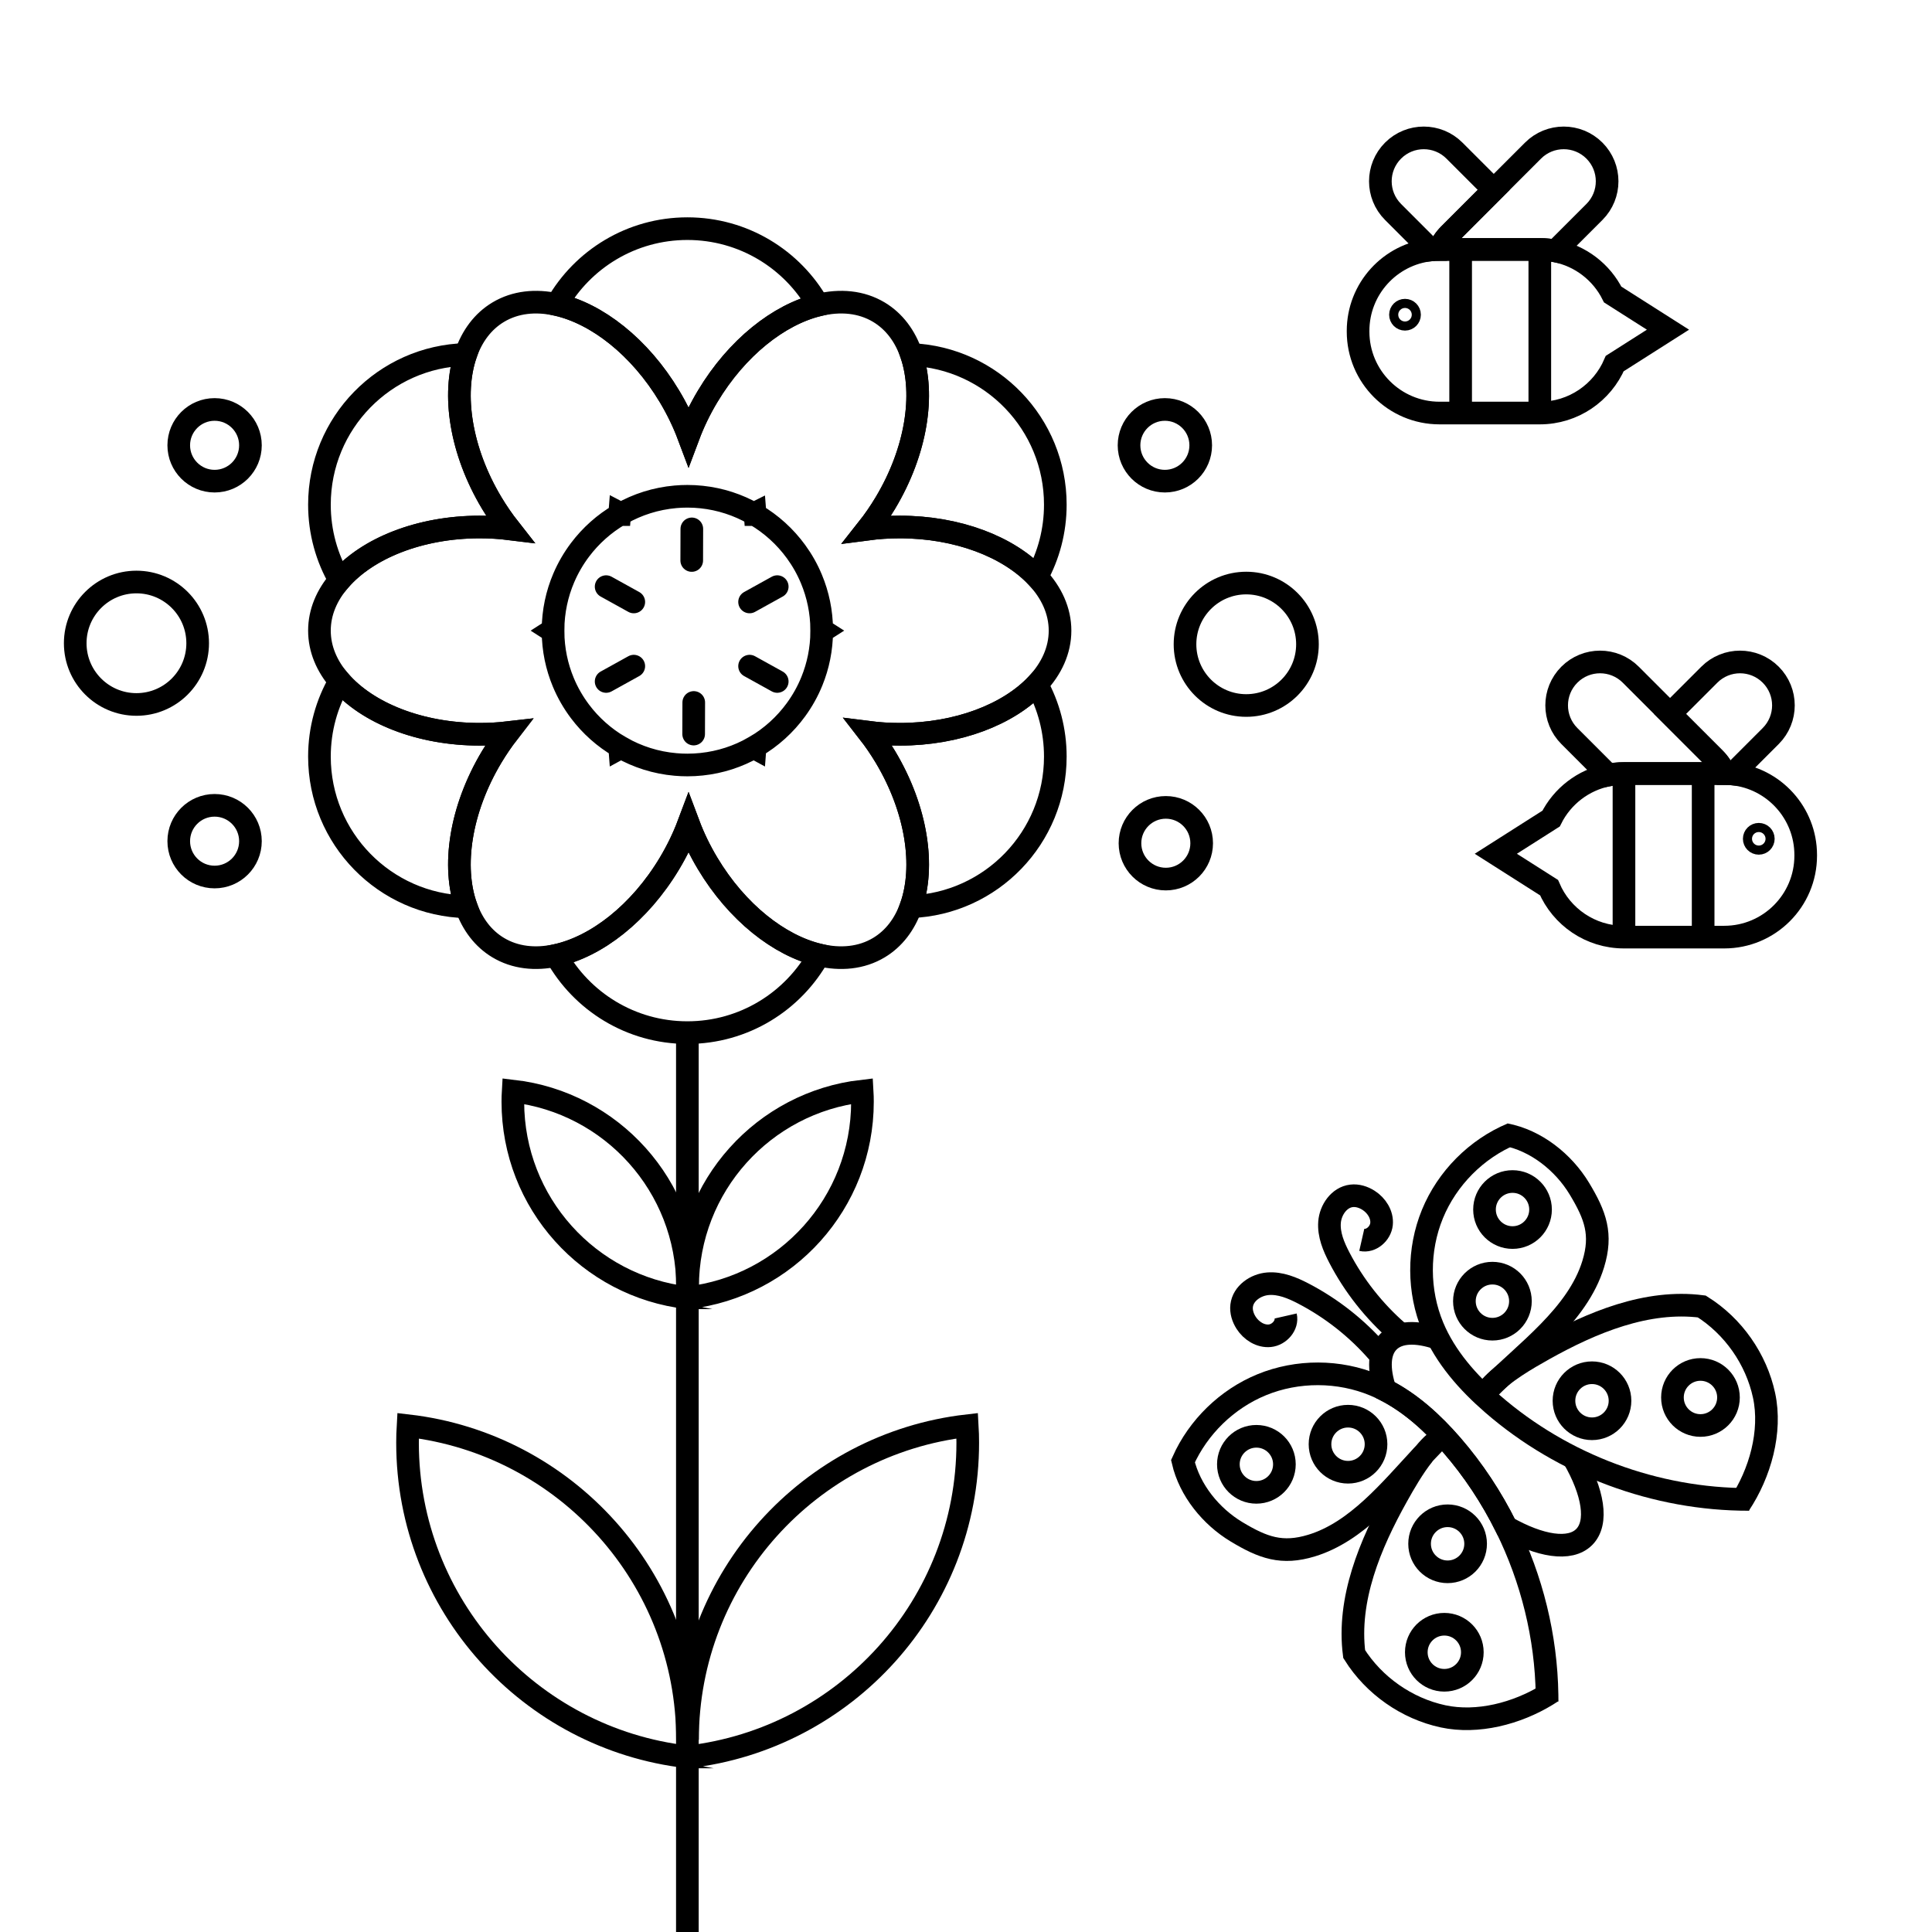
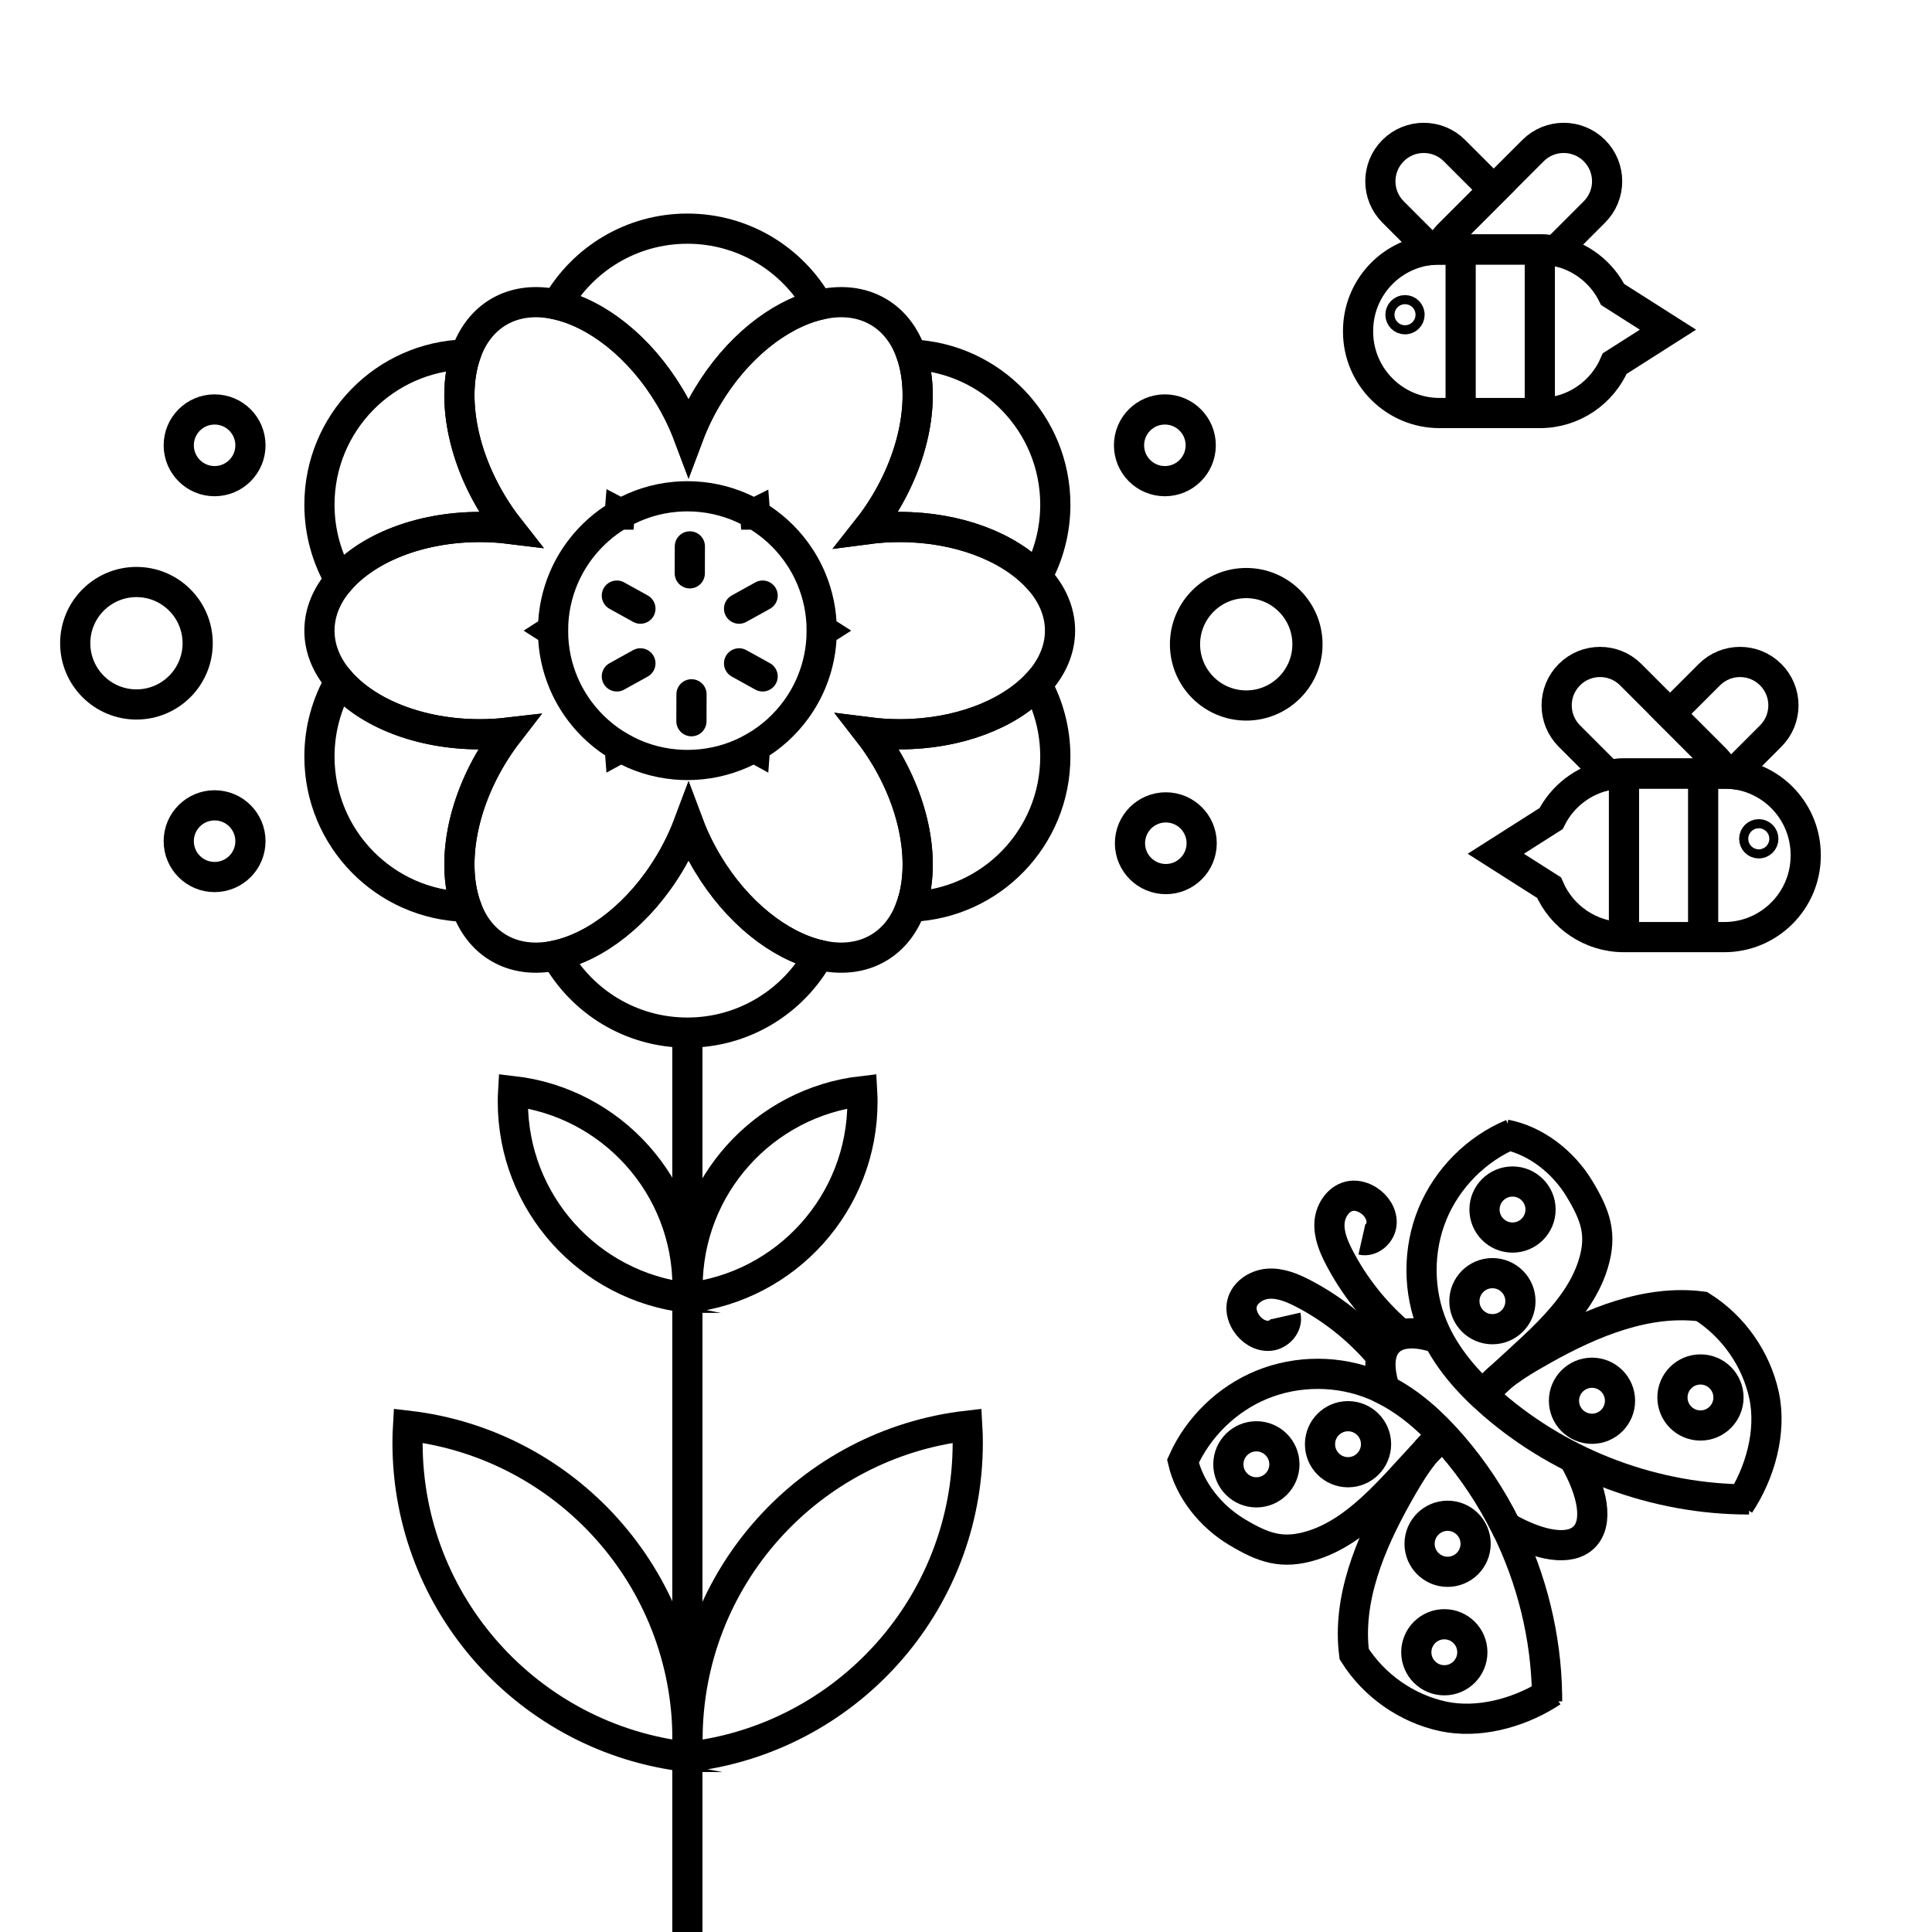
<svg xmlns="http://www.w3.org/2000/svg" version="1.1" id="Layer_1" x="0px" y="0px" width="1024px" height="1024px" viewBox="0 0 1024 1024" style="enable-background:new 0 0 1024 1024;" xml:space="preserve">
  <style type="text/css">
- 	.st0{fill:none;stroke:#000000;stroke-width:12;stroke-miterlimit:10;}
- 	.st1{fill:none;stroke:#000000;stroke-width:12;stroke-linecap:round;stroke-miterlimit:10;}
+ 	.st0{fill:none;stroke:#000000;stroke-width:16;stroke-miterlimit:10;}
+ 	.st1{fill:none;stroke:#000000;stroke-width:16;stroke-linecap:round;stroke-miterlimit:10;}
</style>
  <g>
    <line class="st0" x1="364.32" y1="547.31" x2="364.32" y2="1024" />
    <path class="st0" d="M457.12,583.95c0,53.69-40.45,97.92-92.53,103.89c-0.01,0.01-0.01,0.02,0,0.03c-0.04,0-0.08,0-0.11-0.01   c-0.07,0-0.14-0.01-0.21-0.03c-52.05-6.01-92.45-50.22-92.45-103.88c0-1.89,0.05-3.77,0.16-5.64   c52.04,6.02,92.45,50.24,92.45,103.9c0-53.69,40.45-97.93,92.53-103.9C457.07,580.18,457.12,582.06,457.12,583.95z" />
    <path class="st0" d="M512.93,764.71c0,86.03-64.82,156.91-148.27,166.47c-0.02,0.02-0.02,0.03,0,0.05c-0.06,0-0.13,0-0.18-0.02   c-0.11,0-0.22-0.02-0.34-0.05c-83.41-9.63-148.14-80.47-148.14-166.46c0-3.03,0.08-6.04,0.26-9.04   c83.39,9.65,148.14,80.5,148.14,166.49c0-86.03,64.82-156.92,148.27-166.49C512.85,758.67,512.93,761.68,512.93,764.71z" />
    <path class="st0" d="M434.06,506.14c-13.56,24.55-39.71,41.17-69.74,41.17c-29.93,0-56-16.51-69.6-40.92   c21.29-4.6,44.29-22.31,60.14-48.78c4.11-6.86,7.47-13.86,10.09-20.84c2.62,6.98,5.98,13.98,10.09,20.84   C390.61,483.61,413.08,501.17,434.06,506.14z" />
    <path class="st0" d="M559.34,401.01c0,42.95-33.99,77.94-76.52,79.57c7.56-21.17,3.18-51.5-13.54-79.41   c-2.77-4.62-5.75-8.97-8.91-13.03c5.34,0.68,10.85,1.04,16.5,1.04c30.8,0,57.78-10.6,72.68-26.46   C555.79,374.08,559.34,387.13,559.34,401.01z" />
    <path class="st0" d="M559.34,267.48c0,13.89-3.55,26.94-9.79,38.3c-14.9-15.87-41.88-26.46-72.68-26.46   c-5.88,0-11.61,0.39-17.15,1.12c3.4-4.3,6.6-8.93,9.56-13.87c16.52-27.58,20.99-57.52,13.8-78.65   C525.49,189.68,559.34,224.63,559.34,267.48z" />
    <path class="st0" d="M433.68,161.68c-20.87,5.1-43.16,22.59-58.64,48.44c-4.11,6.86-7.47,13.86-10.09,20.84   c-2.62-6.98-5.98-13.98-10.09-20.84c-15.75-26.3-38.57-43.97-59.75-48.7c13.7-24.03,39.57-40.23,69.21-40.23   C394.08,121.19,420.02,137.5,433.68,161.68z" />
    <path class="st0" d="M270.03,280.27c-5.1-0.63-10.37-0.95-15.75-0.95c-31.9,0-59.69,11.36-74.21,28.17   c-6.84-11.75-10.76-25.42-10.76-40.01c0-43.27,34.51-78.49,77.52-79.61c-7.22,21.13-2.75,51.09,13.78,78.7   C263.53,271.44,266.69,276.02,270.03,280.27z" />
    <path class="st0" d="M260.61,401.17c-16.73,27.93-21.11,58.29-13.51,79.45c-43.13-0.97-77.79-36.24-77.79-79.61   c0-14.58,3.92-28.25,10.76-40c14.52,16.81,42.31,28.17,74.21,28.17c5.15,0,10.2-0.3,15.1-0.87   C266.28,392.32,263.34,396.62,260.61,401.17z" />
    <path class="st0" d="M549.55,305.78c-14.9-15.87-41.88-26.46-72.68-26.46c-5.88,0-11.61,0.39-17.15,1.12   c3.4-4.3,6.6-8.93,9.56-13.87c16.52-27.58,20.99-57.52,13.8-78.65c-3.3-9.71-9.07-17.56-17.26-22.47   c-9.32-5.58-20.5-6.6-32.13-3.77h-0.01c-20.87,5.1-43.16,22.59-58.64,48.44c-4.11,6.86-7.47,13.86-10.09,20.84   c-2.62-6.98-5.98-13.98-10.09-20.84c-15.75-26.3-38.57-43.97-59.75-48.7c-11.24-2.5-22.01-1.37-31.03,4.03   c-8.18,4.9-13.94,12.73-17.25,22.42c-7.22,21.13-2.75,51.09,13.78,78.7c2.92,4.87,6.08,9.45,9.42,13.7   c-5.1-0.63-10.37-0.95-15.75-0.95c-31.9,0-59.69,11.36-74.21,28.17c-6.86,7.91-10.76,17.04-10.76,26.76   c0,9.72,3.9,18.85,10.76,26.76c14.52,16.81,42.31,28.17,74.21,28.17c5.15,0,10.2-0.3,15.1-0.87c-3.1,4.01-6.04,8.31-8.77,12.86   c-16.73,27.93-21.11,58.29-13.51,79.45c3.34,9.34,9.01,16.89,16.98,21.66c8.91,5.34,19.55,6.5,30.64,4.11   c21.29-4.6,44.29-22.31,60.14-48.78c4.11-6.86,7.47-13.86,10.09-20.84c2.62,6.98,5.98,13.98,10.09,20.84   c15.57,26,38.04,43.56,59.02,48.53c11.49,2.72,22.54,1.66,31.76-3.86c7.98-4.78,13.65-12.34,17-21.7   c7.56-21.17,3.18-51.5-13.54-79.41c-2.77-4.62-5.75-8.97-8.91-13.03c5.34,0.68,10.85,1.04,16.5,1.04c30.8,0,57.78-10.6,72.68-26.46   c7.8-8.3,12.29-18.04,12.29-28.47S557.35,314.08,549.55,305.78z M435.52,334.75c-0.06,9.28-1.89,18.14-5.19,26.25   c-2.19,5.41-5.03,10.48-8.42,15.13c-5.78,7.95-13.17,14.65-21.68,19.62c-0.02,0.27-0.03,0.53-0.05,0.8   c-0.24-0.13-0.48-0.25-0.72-0.36c-8.3,4.73-17.64,7.83-27.6,8.87c-2.48,0.27-4.99,0.4-7.54,0.4c-2.11,0-4.2-0.09-6.27-0.28   c-10.43-0.9-20.21-4.06-28.86-8.99c-0.24,0.11-0.48,0.23-0.72,0.36c-0.02-0.27-0.03-0.53-0.05-0.8   c-8.17-4.77-15.31-11.13-20.98-18.65c-3.57-4.74-6.57-9.93-8.88-15.49c-3.45-8.27-5.38-17.34-5.44-26.86   c-0.25-0.18-0.5-0.34-0.75-0.5c0.25-0.16,0.5-0.32,0.75-0.5c0.06-9.74,2.08-19.02,5.69-27.46c2.28-5.33,5.19-10.32,8.63-14.89   c5.67-7.52,12.8-13.88,20.97-18.65h0.01c0.02-0.26,0.03-0.53,0.05-0.79c0.23,0.12,0.47,0.24,0.71,0.35   c8.64-4.92,18.42-8.08,28.83-8.99c2.08-0.19,4.18-0.28,6.31-0.28c2.56,0,5.09,0.13,7.57,0.4c9.95,1.05,19.29,4.15,27.58,8.87   c0.24-0.11,0.47-0.23,0.71-0.35c0.02,0.26,0.03,0.53,0.05,0.79h0.01c8.51,4.98,15.89,11.68,21.67,19.62   c3.27,4.48,6.02,9.35,8.17,14.53c3.45,8.28,5.38,17.34,5.44,26.85c0.25,0.17,0.5,0.34,0.75,0.5   C436.02,334.41,435.77,334.58,435.52,334.75z" />
  </g>
  <g>
-     <line class="st1" x1="366.68" y1="280.32" x2="366.63" y2="297.07" />
-     <line class="st1" x1="367.7" y1="372.32" x2="367.65" y2="389.07" />
-     <line class="st1" x1="397.29" y1="353.07" x2="411.95" y2="361.19" />
-     <line class="st1" x1="321.26" y1="310.93" x2="335.92" y2="319.05" />
-     <line class="st1" x1="397.29" y1="319.05" x2="411.95" y2="310.93" />
-     <line class="st1" x1="321.26" y1="361.19" x2="335.92" y2="353.07" />
+     <line class="st1" x1="365.64" y1="289.6" x2="365.6" y2="303.88" />
+     <line class="st1" x1="366.51" y1="367.99" x2="366.47" y2="382.26" />
+     <line class="st1" x1="391.72" y1="351.59" x2="404.21" y2="358.51" />
+     <line class="st1" x1="326.94" y1="315.68" x2="339.43" y2="322.6" />
+     <line class="st1" x1="391.72" y1="322.6" x2="404.21" y2="315.68" />
+     <line class="st1" x1="326.94" y1="358.51" x2="339.43" y2="351.59" />
  </g>
  <g>
    <circle class="st1" cx="617.91" cy="446.93" r="19" />
    <circle class="st1" cx="617.41" cy="236.02" r="19" />
    <circle class="st1" cx="660.53" cy="341.48" r="32.45" />
  </g>
  <g>
    <circle class="st1" cx="113.74" cy="236.02" r="19" />
    <circle class="st1" cx="113.74" cy="445.84" r="19" />
    <circle class="st1" cx="72.32" cy="340.93" r="32.45" />
  </g>
  <g>
    <path class="st0" d="M884.06,174.74l-28.21,17.95c-6.59,15.42-21.89,26.23-39.72,26.23h-53.14c-23.85,0-43.18-19.33-43.18-43.17   v-0.36c0-22.31,16.92-40.67,38.64-42.94c1.44-0.16,2.91-0.24,4.4-0.24h53.28c1.53,0,3.04,0.08,4.53,0.24   c1.27,0.13,2.52,0.31,3.75,0.56c13.32,2.58,24.46,11.29,30.35,23.09L884.06,174.74z" />
    <line class="st0" x1="774.17" y1="132.21" x2="774.17" y2="218.92" />
    <line class="st0" x1="816.13" y1="132.21" x2="816.13" y2="218.92" />
    <circle class="st0" cx="744.68" cy="166.81" r="2.41" />
    <path class="st0" d="M851.81,96.09c0,5.88-2.25,11.77-6.74,16.26l-20.66,20.66c-1.23-0.25-2.48-0.43-3.75-0.56   c-1.49-0.16-3-0.24-4.53-0.24h-53.28c1.12-2.86,2.83-5.53,5.14-7.84l44.55-44.55c8.98-8.98,23.55-8.98,32.53,0   C849.56,84.31,851.81,90.2,851.81,96.09z" />
    <path class="st0" d="M791.71,100.65l-23.72,23.72c-2.31,2.31-4.02,4.98-5.14,7.84c-1.49,0-2.96,0.08-4.4,0.24l-20.09-20.1   c-4.49-4.49-6.74-10.38-6.74-16.26c0-5.89,2.25-11.78,6.74-16.27c8.98-8.98,23.54-8.98,32.52,0L791.71,100.65z" />
  </g>
  <g>
    <path class="st0" d="M792.81,452.51l28.21,17.95c6.59,15.42,21.89,26.23,39.72,26.23h53.14c23.85,0,43.18-19.33,43.18-43.17v-0.36   c0-22.31-16.92-40.67-38.64-42.94c-1.44-0.16-2.91-0.24-4.4-0.24h-53.28c-1.53,0-3.04,0.08-4.53,0.24   c-1.27,0.13-2.52,0.31-3.75,0.56c-13.32,2.58-24.46,11.29-30.35,23.09L792.81,452.51z" />
    <line class="st0" x1="902.7" y1="409.98" x2="902.7" y2="496.69" />
    <line class="st0" x1="860.74" y1="409.98" x2="860.74" y2="496.69" />
    <circle class="st0" cx="932.19" cy="444.58" r="2.41" />
    <path class="st0" d="M825.06,373.86c0,5.88,2.25,11.77,6.74,16.26l20.66,20.66c1.23-0.25,2.48-0.43,3.75-0.56   c1.49-0.16,3-0.24,4.53-0.24h53.28c-1.12-2.86-2.83-5.53-5.14-7.84l-44.55-44.55c-8.98-8.98-23.55-8.98-32.53,0   C827.31,362.08,825.06,367.97,825.06,373.86z" />
    <path class="st0" d="M885.16,378.42l23.72,23.72c2.31,2.31,4.02,4.98,5.14,7.84c1.49,0,2.96,0.08,4.4,0.24l20.09-20.1   c4.49-4.49,6.74-10.38,6.74-16.26c0-5.89-2.25-11.78-6.74-16.27c-8.98-8.98-23.54-8.98-32.52,0L885.16,378.42z" />
  </g>
  <g>
    <path class="st0" d="M927.03,794.72c-49.36,0.11-98.55-18.18-135.84-50.53c-13.16-11.42-25.08-24.83-31.79-40.91   c-7.88-18.88-7.95-40.89-0.18-59.82c7.77-18.93,23.27-34.54,42.15-42.44" />
    <circle class="st0" cx="665.91" cy="776.12" r="14.85" />
    <circle class="st0" cx="714.48" cy="765.46" r="14.85" />
    <circle class="st0" cx="767.26" cy="818.24" r="14.85" />
    <circle class="st0" cx="765.52" cy="875.73" r="14.85" />
    <circle class="st0" cx="801.67" cy="641.08" r="14.85" />
    <circle class="st0" cx="791.01" cy="689.65" r="14.85" />
    <circle class="st0" cx="843.79" cy="742.43" r="14.85" />
    <circle class="st0" cx="901.28" cy="740.69" r="14.85" />
    <path class="st0" d="M788.61,736.42c20.12-20.1,47.52-39.26,55.84-66.46c4.82-15.76,1.21-25.75-7.3-39.87   c-8.51-14.11-23.06-25.67-39.26-28.76" />
    <path class="st0" d="M789.99,735.05c6.47-7.48,19.49-14.98,28.12-19.81c25.82-14.45,54.9-26.49,83.87-22.78   c16.69,10.47,28.87,27.86,33.01,47.12c4.14,19.26-2.12,41.36-13.03,57.76" />
    <path class="st0" d="M798.3,809.36c-7.73-15.62-17.41-30.28-28.83-43.45c-10.07-11.6-21.68-22.23-35.31-29.18   c-1.83-0.94-3.71-1.81-5.61-2.61c-18.88-7.88-40.88-7.95-59.81-0.18c-18.39,7.54-33.65,22.39-41.75,40.53   c3.59,15.44,14.79,29.21,28.36,37.4c14.11,8.51,24.11,12.12,39.87,7.3c23.82-7.29,41.49-29.21,59.01-48.06   c0.32-0.33,0.64-0.68,0.95-1.01c1.69-2.04,3.4-3.88,5.12-5.36c-1.71,1.74-3.42,3.53-5.12,5.36c-0.3,0.35-0.59,0.72-0.89,1.09" />
    <path class="st0" d="M798.3,809.36c13.64,27.6,21.22,58.2,21.67,88.99c0.02,1.12,0.03,2.26,0.03,3.39" />
    <path class="st0" d="M822.62,896.67c-0.86,0.58-1.75,1.14-2.64,1.68c-16.08,9.86-36.87,15.27-55.12,11.35   c-19.25-4.14-36.65-16.33-47.12-33.01c-3.71-28.96,8.34-58.05,22.79-83.87c3.51-6.29,8.46-14.92,13.77-21.64" />
    <path class="st0" d="M741,706.02c-12.71-11.06-23.33-24.52-31.11-39.46c-3.04-5.83-5.71-12.19-5.21-18.74   c0.5-6.55,5.09-13.21,11.62-13.99c3.15-0.38,6.36,0.64,9.04,2.35c4.26,2.71,7.41,7.59,6.9,12.61c-0.51,5.02-5.55,9.48-10.47,8.36" />
    <path class="st0" d="M730.29,716.73c-11.06-12.71-24.52-23.33-39.46-31.11c-5.83-3.04-12.19-5.71-18.74-5.21   s-13.21,5.09-13.99,11.62c-0.38,3.15,0.64,6.36,2.35,9.04c2.71,4.26,7.59,7.41,12.61,6.9s9.48-5.55,8.36-10.47" />
    <path class="st0" d="M833.95,772.67c10.51,18.19,13.31,34.38,5.69,42c-7.52,7.52-23.43,4.89-41.33-5.31   c-7.73-15.62-17.41-30.28-28.83-43.45c-10.07-11.6-21.68-22.23-35.31-29.18c-3.73-11.19-3.42-20.47,1.82-25.7   c5.33-5.33,14.84-5.56,26.28-1.63" />
  </g>
</svg>
